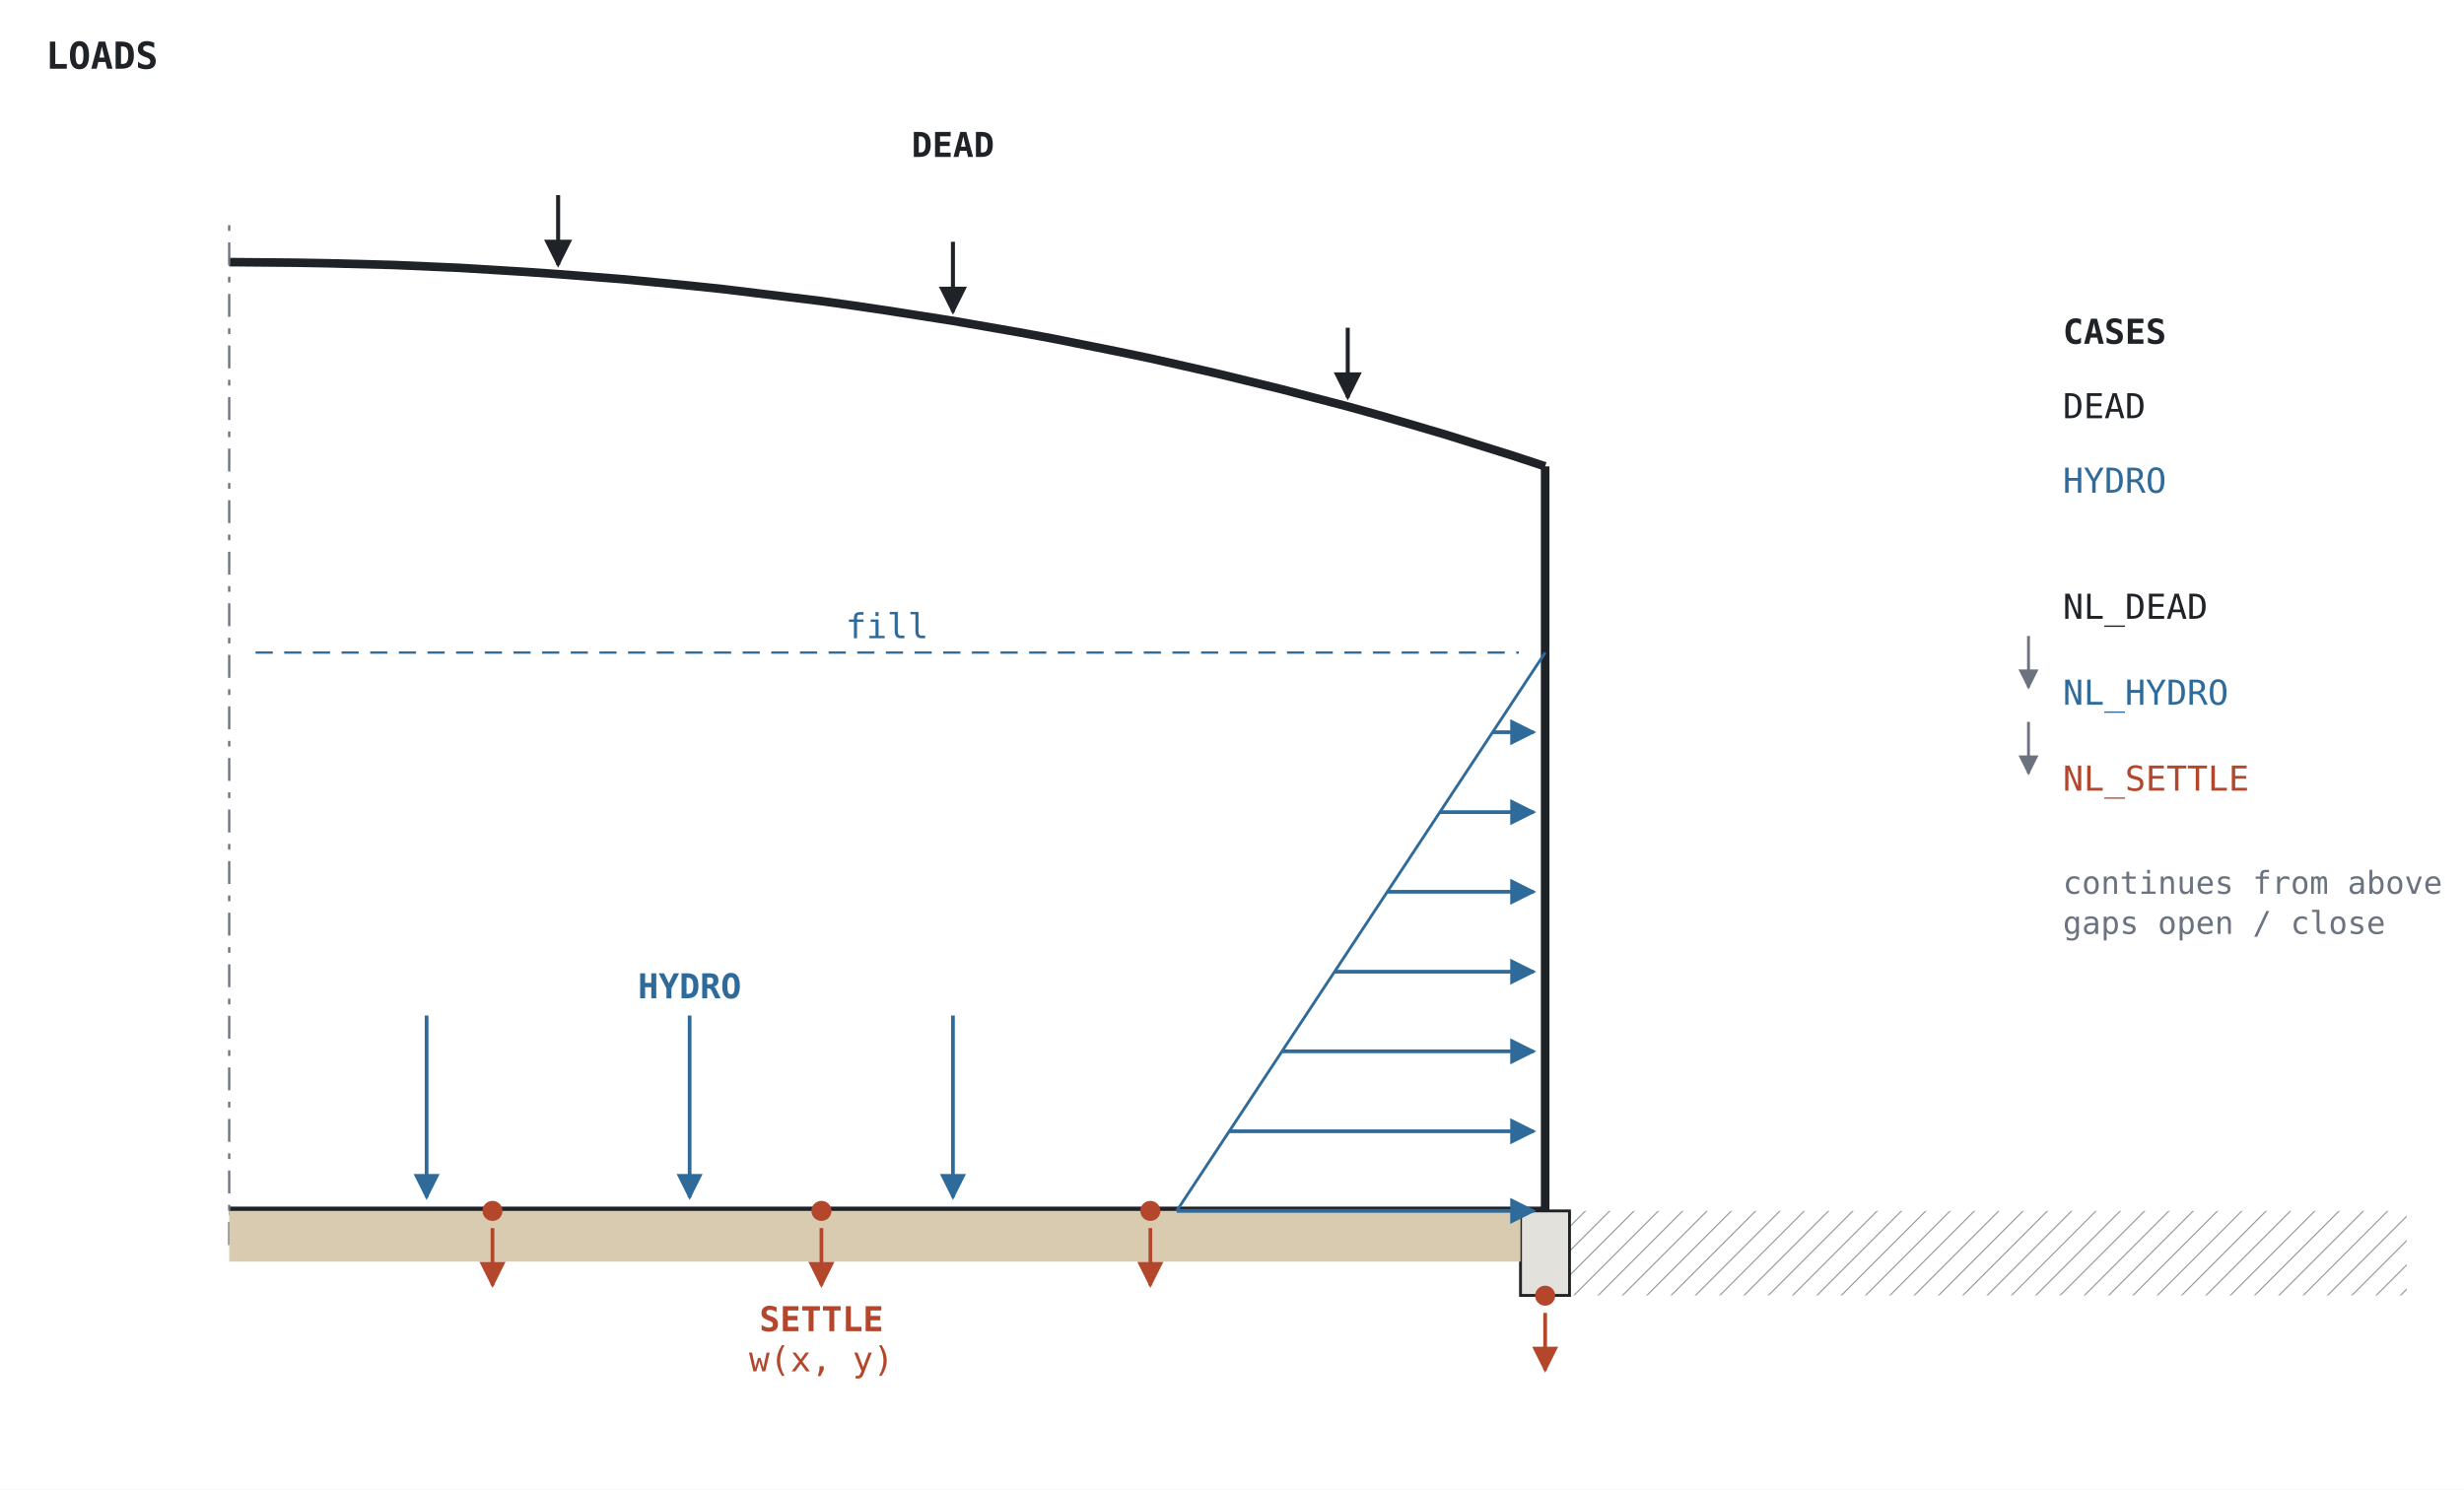
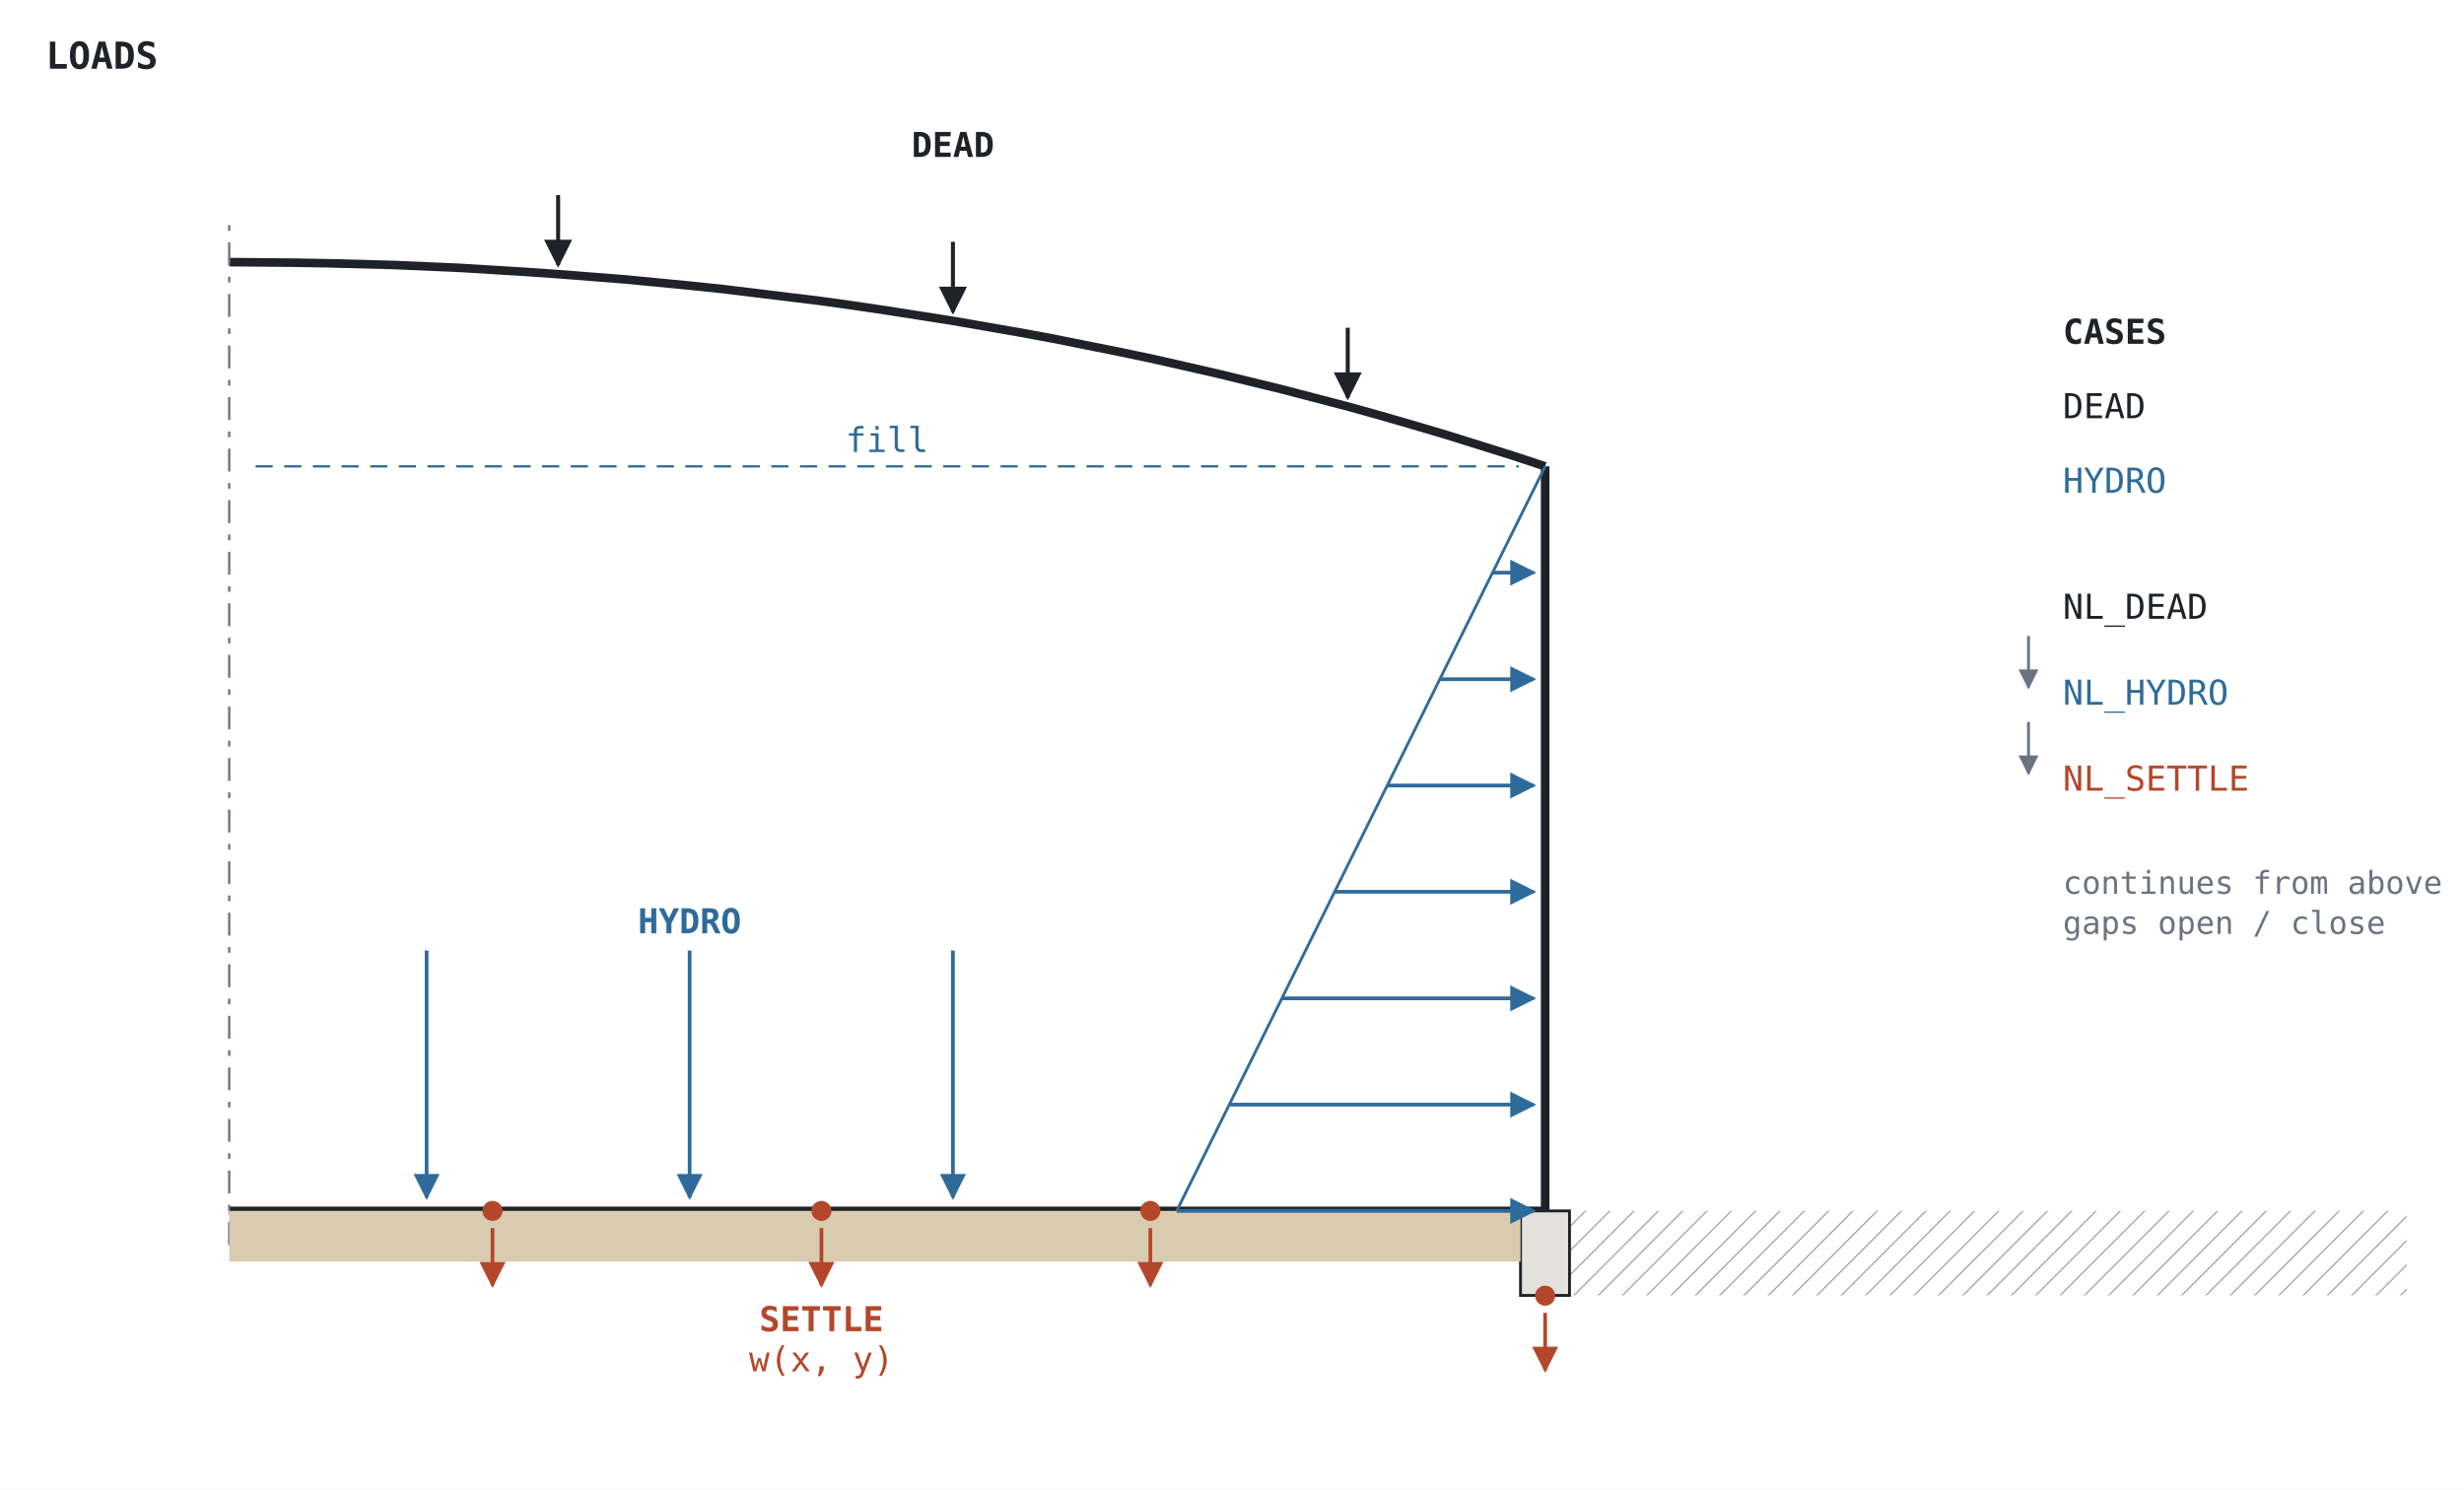
<svg xmlns="http://www.w3.org/2000/svg" viewBox="0 0 860 520" font-family="Consolas, Menlo, monospace" font-size="12" role="img" aria-label="Tank half-section with the load patterns: DEAD self weight, HYDRO pressure on the wall and baseplate, SETTLE ground displacement under the plate and ring wall, and the nonlinear case chain">
  <rect width="860" height="520" fill="#ffffff" />
  <defs>
    <marker id="ah-ink" viewBox="0 0 10 10" refX="9" refY="5" markerWidth="7" markerHeight="7" orient="auto-start-reverse">
      <path d="M0 0L10 5L0 10z" fill="#1f2328" />
    </marker>
    <marker id="ah-muted" viewBox="0 0 10 10" refX="9" refY="5" markerWidth="7" markerHeight="7" orient="auto-start-reverse">
      <path d="M0 0L10 5L0 10z" fill="#6b7380" />
    </marker>
    <marker id="ah-steel" viewBox="0 0 10 10" refX="9" refY="5" markerWidth="7" markerHeight="7" orient="auto-start-reverse">
      <path d="M0 0L10 5L0 10z" fill="#2f6b9a" />
    </marker>
    <marker id="ah-rust" viewBox="0 0 10 10" refX="9" refY="5" markerWidth="7" markerHeight="7" orient="auto-start-reverse">
      <path d="M0 0L10 5L0 10z" fill="#b4472b" />
    </marker>
    <marker id="ah-green" viewBox="0 0 10 10" refX="9" refY="5" markerWidth="7" markerHeight="7" orient="auto-start-reverse">
      <path d="M0 0L10 5L0 10z" fill="#2e7d4f" />
    </marker>
    <pattern id="hatch" width="6" height="6" patternUnits="userSpaceOnUse" patternTransform="rotate(45)">
      <line x1="0" y1="0" x2="0" y2="6" stroke="#1f2328" stroke-width=".8" stroke-opacity=".45" />
    </pattern>
  </defs>
  <text x="16" y="24" font-size="13" font-weight="bold" fill="#1f2328">LOADS</text>
  <line x1="80.0" y1="422.7" x2="539.3" y2="422.7" stroke="#1f2328" stroke-width="3.0" />
  <line x1="539.3" y1="422.7" x2="539.3" y2="162.8" stroke="#1f2328" stroke-width="3.0" />
  <path d="M80.0 91.5 L91.5 91.6 L103.0 91.7 L114.4 91.9 L125.9 92.2 L137.4 92.5 L148.9 93.0 L160.4 93.5 L171.9 94.2 L183.3 94.9 L194.8 95.7 L206.3 96.6 L217.8 97.5 L229.3 98.6 L240.7 99.7 L252.2 100.9 L263.7 102.3 L275.2 103.7 L286.7 105.1 L298.1 106.7 L309.6 108.4 L321.1 110.2 L332.6 112.0 L344.1 114.0 L355.6 116.0 L367.0 118.1 L378.5 120.4 L390.0 122.7 L401.5 125.1 L413.0 127.7 L424.4 130.3 L435.9 133.1 L447.4 135.9 L458.9 138.9 L470.4 141.9 L481.9 145.1 L493.3 148.4 L504.8 151.8 L516.3 155.4 L527.8 159.0 L539.3 162.8" fill="none" stroke="#1f2328" stroke-width="3.0" />
  <line x1="80.0" y1="434.6" x2="80.0" y2="75.8" stroke="#6b7380" stroke-width="0.8" stroke-dasharray="8 4 2 4" />
  <rect x="530.7" y="422.7" width="17.1" height="29.5" fill="#e3e1dc" stroke="#1f2328" stroke-width="1" />
  <rect x="547.8" y="422.7" width="292.2" height="29.5" fill="url(#hatch)" />
  <rect x="80.0" y="422.7" width="450.7" height="17.7" fill="#d9cbb0" />
  <line x1="194.8" y1="68.1" x2="194.8" y2="92.5" stroke="#1f2328" stroke-width="1.4" marker-end="url(#ah-ink)" />
  <line x1="332.6" y1="84.4" x2="332.6" y2="108.9" stroke="#1f2328" stroke-width="1.4" marker-end="url(#ah-ink)" />
  <line x1="470.4" y1="114.4" x2="470.4" y2="138.8" stroke="#1f2328" stroke-width="1.4" marker-end="url(#ah-ink)" />
  <text x="332.6" y="54.8" fill="#1f2328" text-anchor="middle" font-size="12" font-weight="bold">DEAD</text>
-   <line x1="520.9" y1="255.6" x2="535.3" y2="255.6" stroke="#2f6b9a" stroke-width="1.3" marker-end="url(#ah-steel)" />
-   <line x1="502.5" y1="283.5" x2="535.3" y2="283.5" stroke="#2f6b9a" stroke-width="1.3" marker-end="url(#ah-steel)" />
-   <line x1="484.1" y1="311.3" x2="535.3" y2="311.3" stroke="#2f6b9a" stroke-width="1.3" marker-end="url(#ah-steel)" />
-   <line x1="465.8" y1="339.2" x2="535.3" y2="339.2" stroke="#2f6b9a" stroke-width="1.3" marker-end="url(#ah-steel)" />
-   <line x1="447.4" y1="367.0" x2="535.3" y2="367.0" stroke="#2f6b9a" stroke-width="1.3" marker-end="url(#ah-steel)" />
-   <line x1="429.0" y1="394.9" x2="535.3" y2="394.9" stroke="#2f6b9a" stroke-width="1.3" marker-end="url(#ah-steel)" />
+   <line x1="520.9" y1="199.9" x2="535.3" y2="199.9" stroke="#2f6b9a" stroke-width="1.3" marker-end="url(#ah-steel)" />
+   <line x1="502.5" y1="237.1" x2="535.3" y2="237.1" stroke="#2f6b9a" stroke-width="1.3" marker-end="url(#ah-steel)" />
+   <line x1="484.1" y1="274.2" x2="535.3" y2="274.2" stroke="#2f6b9a" stroke-width="1.3" marker-end="url(#ah-steel)" />
+   <line x1="465.8" y1="311.3" x2="535.3" y2="311.3" stroke="#2f6b9a" stroke-width="1.3" marker-end="url(#ah-steel)" />
+   <line x1="447.4" y1="348.5" x2="535.3" y2="348.5" stroke="#2f6b9a" stroke-width="1.3" marker-end="url(#ah-steel)" />
+   <line x1="429.0" y1="385.6" x2="535.3" y2="385.6" stroke="#2f6b9a" stroke-width="1.3" marker-end="url(#ah-steel)" />
  <line x1="410.7" y1="422.7" x2="535.3" y2="422.7" stroke="#2f6b9a" stroke-width="1.3" marker-end="url(#ah-steel)" />
-   <path d="M410.7 422.7 L539.3 227.8" fill="none" stroke="#2f6b9a" stroke-width="1" />
-   <line x1="89.2" y1="227.8" x2="530.1" y2="227.8" stroke="#2f6b9a" stroke-width="0.8" stroke-dasharray="6 4" />
-   <text x="309.6" y="222.8" fill="#2f6b9a" text-anchor="middle" font-size="12">fill</text>
-   <line x1="148.9" y1="354.5" x2="148.9" y2="418.0" stroke="#2f6b9a" stroke-width="1.3" marker-end="url(#ah-steel)" />
-   <line x1="240.7" y1="354.5" x2="240.7" y2="418.0" stroke="#2f6b9a" stroke-width="1.3" marker-end="url(#ah-steel)" />
-   <line x1="332.6" y1="354.5" x2="332.6" y2="418.0" stroke="#2f6b9a" stroke-width="1.3" marker-end="url(#ah-steel)" />
-   <text x="240.7" y="348.5" fill="#2f6b9a" text-anchor="middle" font-size="12" font-weight="bold">HYDRO</text>
+   <path d="M410.7 422.7 L539.3 162.8" fill="none" stroke="#2f6b9a" stroke-width="1" />
+   <line x1="89.2" y1="162.8" x2="530.1" y2="162.8" stroke="#2f6b9a" stroke-width="0.8" stroke-dasharray="6 4" />
+   <text x="309.6" y="157.8" fill="#2f6b9a" text-anchor="middle" font-size="12">fill</text>
+   <line x1="148.9" y1="331.8" x2="148.9" y2="418.0" stroke="#2f6b9a" stroke-width="1.3" marker-end="url(#ah-steel)" />
+   <line x1="240.7" y1="331.8" x2="240.7" y2="418.0" stroke="#2f6b9a" stroke-width="1.3" marker-end="url(#ah-steel)" />
+   <line x1="332.6" y1="331.8" x2="332.6" y2="418.0" stroke="#2f6b9a" stroke-width="1.3" marker-end="url(#ah-steel)" />
+   <text x="240.7" y="325.8" fill="#2f6b9a" text-anchor="middle" font-size="12" font-weight="bold">HYDRO</text>
  <circle cx="171.9" cy="422.7" r="3.5" fill="#b4472b" />
  <line x1="171.9" y1="428.7" x2="171.9" y2="448.7" stroke="#b4472b" stroke-width="1.3" marker-end="url(#ah-rust)" />
  <circle cx="286.7" cy="422.7" r="3.5" fill="#b4472b" />
  <line x1="286.7" y1="428.7" x2="286.7" y2="448.7" stroke="#b4472b" stroke-width="1.3" marker-end="url(#ah-rust)" />
  <circle cx="401.5" cy="422.7" r="3.5" fill="#b4472b" />
  <line x1="401.5" y1="428.7" x2="401.5" y2="448.7" stroke="#b4472b" stroke-width="1.3" marker-end="url(#ah-rust)" />
  <circle cx="539.3" cy="452.3" r="3.5" fill="#b4472b" />
  <line x1="539.3" y1="458.3" x2="539.3" y2="478.3" stroke="#b4472b" stroke-width="1.3" marker-end="url(#ah-rust)" />
  <text x="286.7" y="464.7" fill="#b4472b" text-anchor="middle" font-size="12" font-weight="bold">SETTLE</text>
  <text x="286.7" y="478.7" fill="#b4472b" text-anchor="middle" font-size="12">w(x, y)</text>
  <text x="720.0" y="120.0" fill="#1f2328" text-anchor="start" font-size="12" font-weight="bold">CASES</text>
  <text x="720.0" y="146.0" fill="#1f2328" text-anchor="start" font-size="12">DEAD</text>
  <text x="720.0" y="172.0" fill="#2f6b9a" text-anchor="start" font-size="12">HYDRO</text>
  <text x="720.0" y="216.0" fill="#1f2328" text-anchor="start" font-size="12">NL_DEAD</text>
  <text x="720.0" y="246.0" fill="#2f6b9a" text-anchor="start" font-size="12">NL_HYDRO</text>
  <line x1="708.0" y1="222.0" x2="708.0" y2="240.0" stroke="#6b7380" stroke-width="1" marker-end="url(#ah-muted)" />
  <text x="720.0" y="276.0" fill="#b4472b" text-anchor="start" font-size="12">NL_SETTLE</text>
  <line x1="708.0" y1="252.0" x2="708.0" y2="270.0" stroke="#6b7380" stroke-width="1" marker-end="url(#ah-muted)" />
  <text x="720.0" y="312.0" fill="#6b7380" text-anchor="start" font-size="11">continues from above</text>
  <text x="720.0" y="326.0" fill="#6b7380" text-anchor="start" font-size="11">gaps open / close</text>
</svg>
